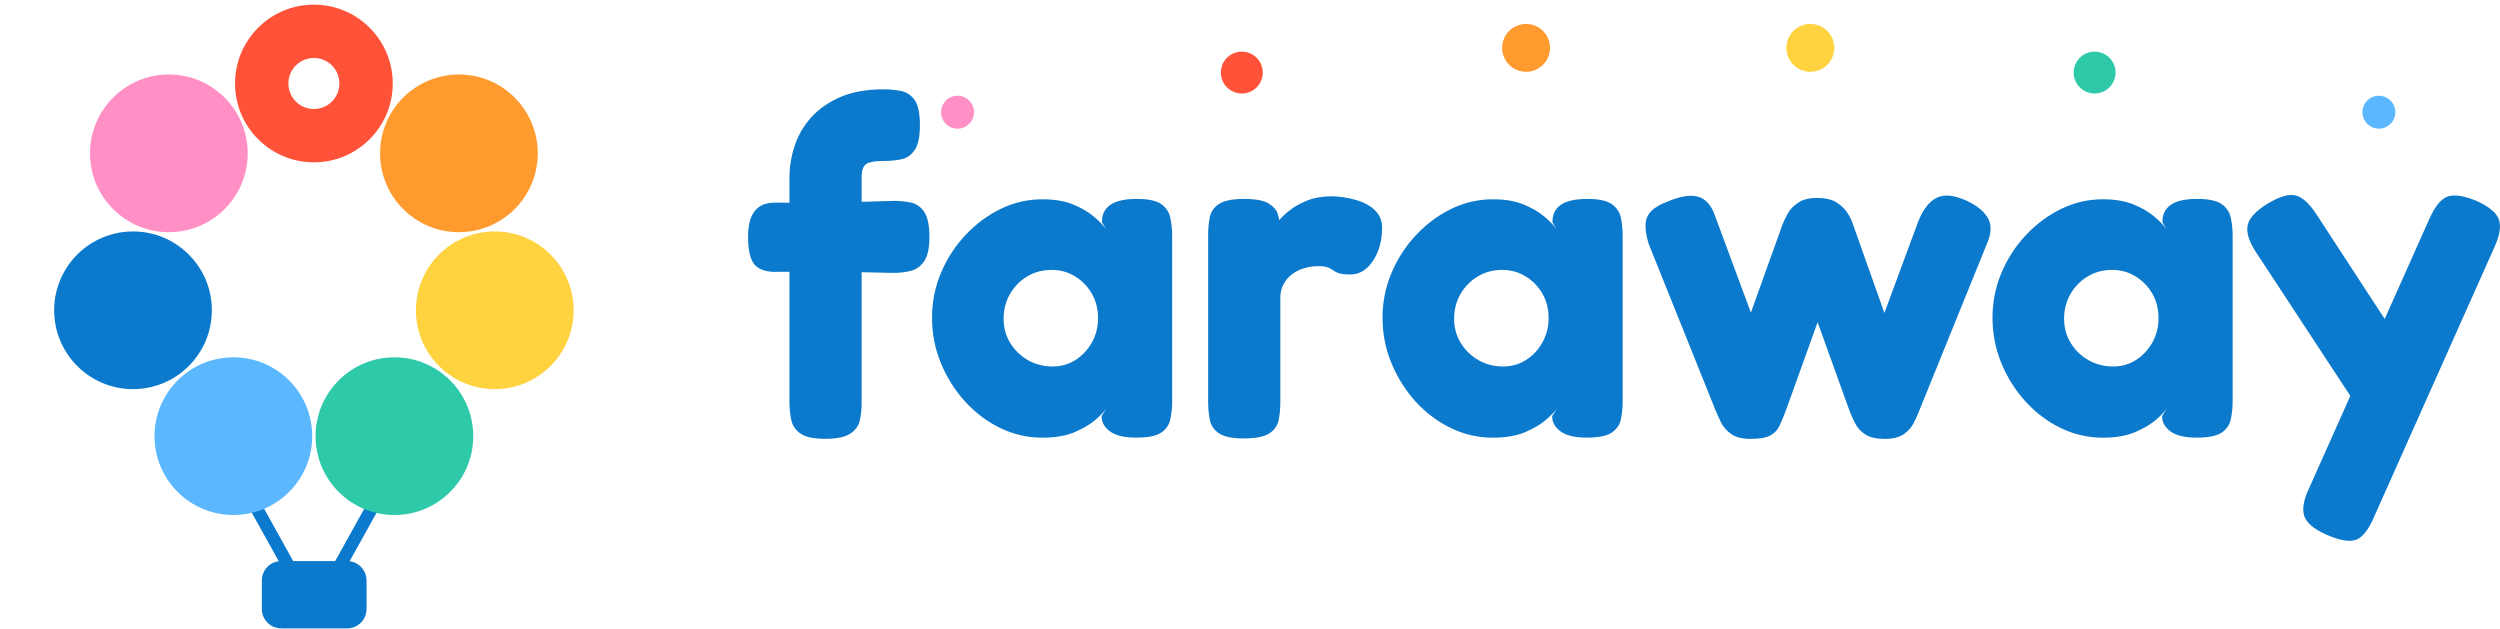
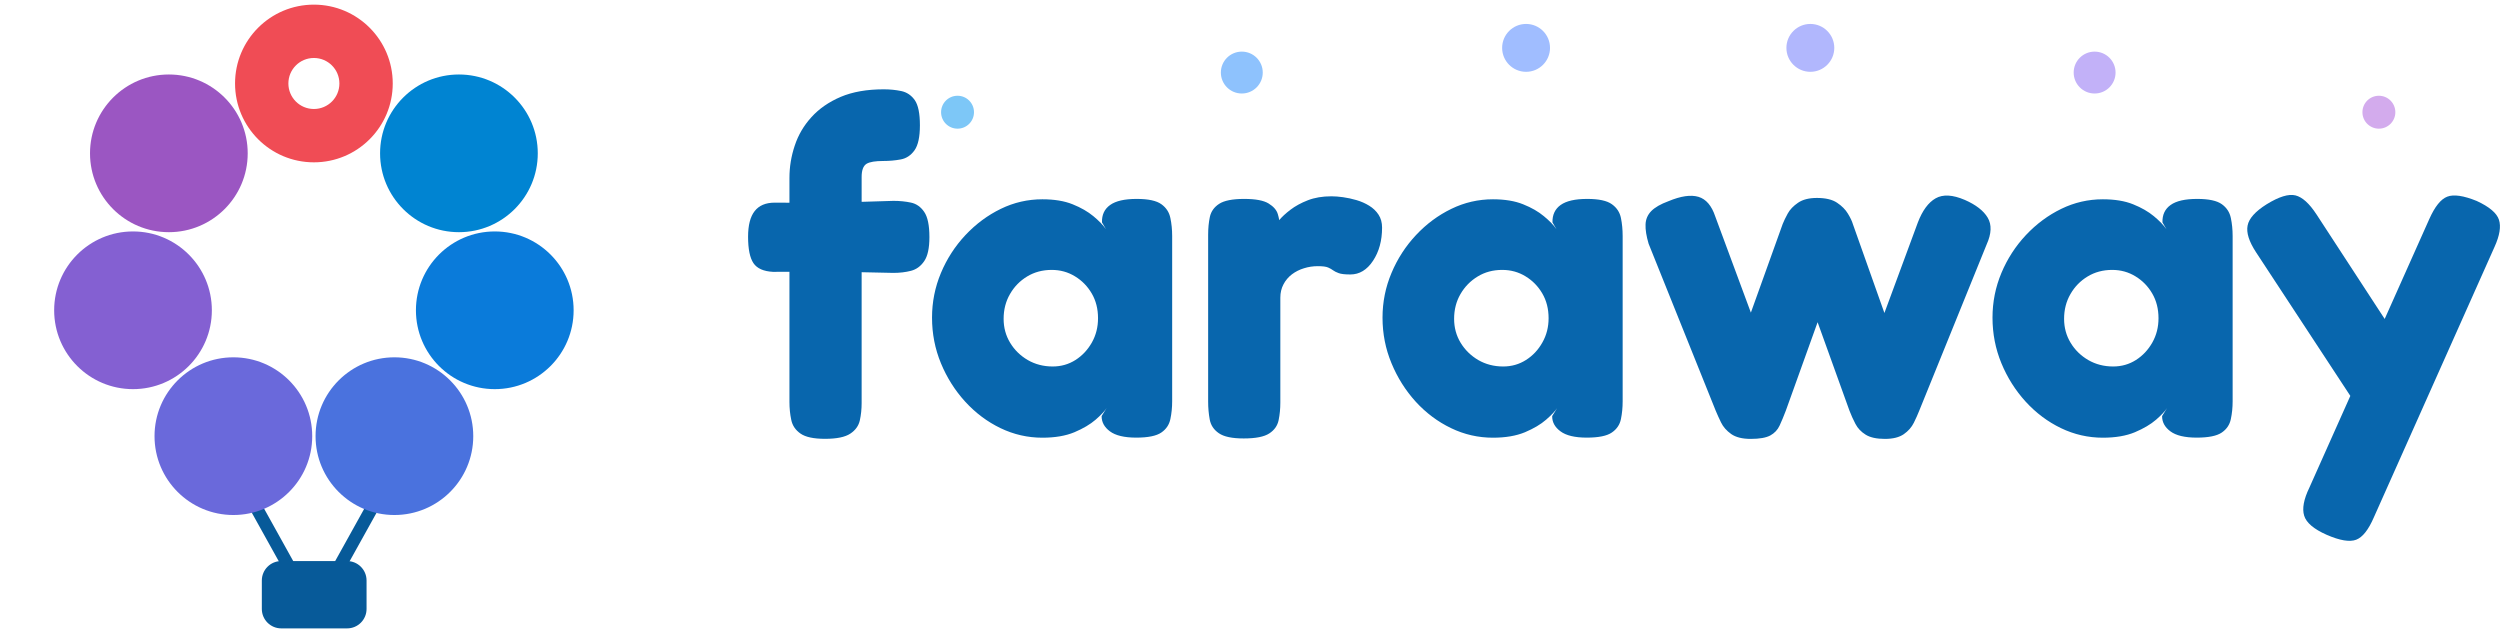
<svg xmlns="http://www.w3.org/2000/svg" width="334.19" height="84" viewBox="0 0 334.19 84" role="img" aria-label="faraway">
-   <path d="M33.5 66.5L38.5 75.5M50.5 66.5L45.5 75.5" stroke="#0B79CC" stroke-width="1.7" stroke-linecap="round" fill="none" />
-   <rect x="35" y="75" width="14" height="9" rx="2.6" fill="#0B79CC" />
+   <path d="M33.5 66.5L38.5 75.5M50.5 66.5L45.5 75.5" stroke="#075A99" stroke-width="1.7" stroke-linecap="round" fill="none" />
+   <rect x="35" y="75" width="14" height="9" rx="2.6" fill="#075A99" />
  <g transform="translate(6 0) scale(0.62) translate(-6 -6)">
-     <path d="M47 24a17 17 0 1 0 34 0a17 17 0 1 0 -34 0ZM58.5 24a5.5 5.5 0 1 0 11 0a5.5 5.5 0 1 0 -11 0Z" fill="#FF5238" fill-rule="evenodd" />
-     <circle cx="95.27" cy="39.06" r="17" fill="#FF9A2E" />
-     <circle cx="103" cy="72.9" r="17" fill="#FFD23F" />
-     <circle cx="81.36" cy="100.04" r="17" fill="#2EC9A8" />
-     <circle cx="46.64" cy="100.04" r="17" fill="#5BB8FF" />
-     <circle cx="25" cy="72.9" r="17" fill="#0B79CC" />
-     <circle cx="32.73" cy="39.06" r="17" fill="#FF8FC4" />
+     <path d="M47 24a17 17 0 1 0 34 0a17 17 0 1 0 -34 0ZM58.5 24a5.5 5.5 0 1 0 11 0a5.5 5.5 0 1 0 -11 0Z" fill="#F04C55" fill-rule="evenodd" />
+     <circle cx="95.27" cy="39.06" r="17" fill="#0084D2" />
+     <circle cx="103" cy="72.9" r="17" fill="#0A7BDA" />
+     <circle cx="81.36" cy="100.04" r="17" fill="#4A72DE" />
+     <circle cx="46.64" cy="100.04" r="17" fill="#6A69DB" />
+     <circle cx="25" cy="72.9" r="17" fill="#8460D2" />
+     <circle cx="32.73" cy="39.06" r="17" fill="#9B56C2" />
  </g>
  <g transform="translate(99.15 58)">
-     <path d="M11.14 0.66Q8.86 0.66 7.86 -0.04Q6.85 -0.74 6.62 -1.88Q6.38 -3.02 6.38 -4.26V-34.22Q6.38 -36.43 7.09 -38.54Q7.79 -40.66 9.32 -42.34Q10.85 -44.03 13.23 -45.05Q15.62 -46.06 18.98 -46.06Q20.21 -46.06 21.32 -45.83Q22.43 -45.6 23.13 -44.62Q23.82 -43.63 23.82 -41.25Q23.82 -38.93 23.1 -37.91Q22.38 -36.9 21.27 -36.69Q20.16 -36.48 18.91 -36.48Q18.13 -36.48 17.57 -36.39Q17.01 -36.3 16.68 -36.1Q16.35 -35.89 16.19 -35.45Q16.03 -35.01 16.03 -34.35V-4.11Q16.03 -2.9 15.79 -1.81Q15.55 -0.72 14.51 -0.03Q13.47 0.66 11.14 0.66ZM4.4 -30.91 11.44 -30.88 20.29 -31.15Q21.52 -31.15 22.61 -30.92Q23.7 -30.69 24.39 -29.68Q25.09 -28.67 25.09 -26.3Q25.09 -24.11 24.4 -23.1Q23.71 -22.08 22.63 -21.8Q21.55 -21.52 20.27 -21.52L11.92 -21.7L4.18 -21.66Q2.29 -21.76 1.57 -22.82Q0.85 -23.89 0.85 -26.35Q0.85 -28.66 1.73 -29.78Q2.61 -30.91 4.4 -30.91Z" fill="#0B79CC" />
-     <path d="M52.74 0.5Q50.35 0.5 49.22 -0.34Q48.1 -1.17 48.11 -2.38L48.78 -3.46Q48.37 -2.82 47.3 -1.89Q46.22 -0.96 44.47 -0.22Q42.72 0.51 40.19 0.51Q37.25 0.51 34.59 -0.77Q31.94 -2.05 29.88 -4.3Q27.82 -6.56 26.63 -9.44Q25.44 -12.32 25.44 -15.54Q25.44 -18.67 26.63 -21.51Q27.82 -24.35 29.91 -26.58Q32 -28.8 34.63 -30.08Q37.26 -31.36 40.19 -31.36Q42.58 -31.36 44.24 -30.69Q45.9 -30.02 47.01 -29.1Q48.11 -28.19 48.69 -27.36L48.16 -28.27Q48.11 -29.79 49.25 -30.6Q50.38 -31.41 52.8 -31.41Q55.12 -31.41 56.1 -30.7Q57.07 -30 57.3 -28.86Q57.54 -27.73 57.54 -26.45V-4.35Q57.54 -3.1 57.3 -1.98Q57.07 -0.85 56.09 -0.18Q55.1 0.5 52.74 0.5ZM41.57 -9.01Q43.25 -9.01 44.62 -9.88Q45.98 -10.75 46.81 -12.22Q47.63 -13.68 47.63 -15.46Q47.63 -17.33 46.79 -18.77Q45.95 -20.21 44.55 -21.06Q43.15 -21.92 41.44 -21.92Q39.6 -21.92 38.15 -21.04Q36.7 -20.16 35.86 -18.69Q35.01 -17.22 35.01 -15.38Q35.01 -13.62 35.88 -12.18Q36.75 -10.74 38.24 -9.87Q39.73 -9.01 41.57 -9.01Z" fill="#0B79CC" />
-     <path d="M67.1 0.61Q64.78 0.61 63.78 -0.09Q62.77 -0.78 62.56 -1.93Q62.35 -3.07 62.35 -4.3V-26.62Q62.35 -27.92 62.58 -29.01Q62.82 -30.1 63.82 -30.75Q64.83 -31.41 67.17 -31.41Q69.44 -31.41 70.43 -30.8Q71.42 -30.19 71.66 -29.39Q71.9 -28.59 71.9 -28.02L71.14 -27.63Q71.3 -27.9 71.84 -28.56Q72.38 -29.22 73.35 -29.96Q74.32 -30.7 75.68 -31.23Q77.04 -31.76 78.83 -31.76Q79.52 -31.76 80.38 -31.64Q81.25 -31.52 82.18 -31.25Q83.1 -30.98 83.88 -30.5Q84.66 -30.02 85.13 -29.3Q85.6 -28.58 85.6 -27.57Q85.6 -24.96 84.39 -23.14Q83.18 -21.31 81.36 -21.31Q80.27 -21.31 79.8 -21.49Q79.33 -21.66 79.06 -21.86Q78.8 -22.06 78.39 -22.24Q77.98 -22.42 77.01 -22.42Q76.05 -22.42 75.16 -22.14Q74.27 -21.87 73.55 -21.33Q72.83 -20.78 72.42 -19.99Q72 -19.2 72 -18.21V-4.18Q72 -2.94 71.77 -1.83Q71.54 -0.72 70.52 -0.06Q69.5 0.61 67.1 0.61Z" fill="#0B79CC" />
-     <path d="M112.96 0.5Q110.58 0.5 109.45 -0.34Q108.32 -1.17 108.34 -2.38L109.01 -3.46Q108.59 -2.82 107.52 -1.89Q106.45 -0.96 104.7 -0.22Q102.94 0.51 100.42 0.51Q97.47 0.51 94.82 -0.77Q92.16 -2.05 90.1 -4.3Q88.05 -6.56 86.86 -9.44Q85.66 -12.32 85.66 -15.54Q85.66 -18.67 86.86 -21.51Q88.05 -24.35 90.14 -26.58Q92.22 -28.8 94.86 -30.08Q97.49 -31.36 100.42 -31.36Q102.8 -31.36 104.46 -30.69Q106.13 -30.02 107.23 -29.1Q108.34 -28.19 108.91 -27.36L108.38 -28.27Q108.34 -29.79 109.47 -30.6Q110.61 -31.41 113.02 -31.41Q115.34 -31.41 116.32 -30.7Q117.3 -30 117.53 -28.86Q117.76 -27.73 117.76 -26.45V-4.35Q117.76 -3.1 117.53 -1.98Q117.3 -0.85 116.31 -0.18Q115.33 0.5 112.96 0.5ZM101.79 -9.01Q103.47 -9.01 104.84 -9.88Q106.21 -10.75 107.03 -12.22Q107.86 -13.68 107.86 -15.46Q107.86 -17.33 107.02 -18.77Q106.18 -20.21 104.78 -21.06Q103.38 -21.92 101.66 -21.92Q99.82 -21.92 98.38 -21.04Q96.93 -20.16 96.08 -18.69Q95.23 -17.22 95.23 -15.38Q95.23 -13.62 96.1 -12.18Q96.98 -10.74 98.46 -9.87Q99.95 -9.01 101.79 -9.01Z" fill="#0B79CC" />
-     <path d="M134.88 0.67Q133.2 0.67 132.27 0.02Q131.34 -0.64 130.91 -1.53Q130.48 -2.42 130.21 -3.07L121.23 -25.42Q120.78 -26.94 120.82 -27.98Q120.85 -29.02 121.58 -29.78Q122.32 -30.53 123.87 -31.1Q126.35 -32.14 127.89 -31.69Q129.42 -31.23 130.14 -29.06L134.9 -16.21L139.15 -28.05Q139.39 -28.66 139.83 -29.46Q140.27 -30.26 141.21 -30.9Q142.14 -31.54 143.73 -31.54Q145.47 -31.54 146.42 -30.9Q147.38 -30.26 147.87 -29.44Q148.37 -28.62 148.54 -28.03L152.75 -16.16L157.22 -28.26Q158.14 -30.66 159.6 -31.49Q161.06 -32.32 163.49 -31.28Q165.73 -30.3 166.56 -28.9Q167.39 -27.49 166.42 -25.33L157.39 -3.06Q157.12 -2.37 156.68 -1.48Q156.24 -0.59 155.34 0.04Q154.43 0.67 152.82 0.67Q151.15 0.67 150.25 0.11Q149.34 -0.45 148.88 -1.33Q148.42 -2.21 148.08 -3.1L143.82 -14.93L139.57 -3.1Q139.14 -1.97 138.74 -1.11Q138.35 -0.26 137.5 0.21Q136.64 0.67 134.88 0.67Z" fill="#0B79CC" />
-     <path d="M194.5 0.5Q192.11 0.5 190.98 -0.34Q189.86 -1.17 189.87 -2.38L190.54 -3.46Q190.13 -2.82 189.06 -1.89Q187.98 -0.96 186.23 -0.22Q184.48 0.51 181.95 0.51Q179.01 0.51 176.35 -0.77Q173.7 -2.05 171.64 -4.3Q169.58 -6.56 168.39 -9.44Q167.2 -12.32 167.2 -15.54Q167.2 -18.67 168.39 -21.51Q169.58 -24.35 171.67 -26.58Q173.76 -28.8 176.39 -30.08Q179.02 -31.36 181.95 -31.36Q184.34 -31.36 186 -30.69Q187.66 -30.02 188.77 -29.1Q189.87 -28.19 190.45 -27.36L189.92 -28.27Q189.87 -29.79 191.01 -30.6Q192.14 -31.41 194.56 -31.41Q196.88 -31.41 197.86 -30.7Q198.83 -30 199.06 -28.86Q199.3 -27.73 199.3 -26.45V-4.35Q199.3 -3.1 199.06 -1.98Q198.83 -0.85 197.85 -0.18Q196.86 0.5 194.5 0.5ZM183.33 -9.01Q185.01 -9.01 186.38 -9.88Q187.74 -10.75 188.57 -12.22Q189.39 -13.68 189.39 -15.46Q189.39 -17.33 188.55 -18.77Q187.71 -20.21 186.31 -21.06Q184.91 -21.92 183.2 -21.92Q181.36 -21.92 179.91 -21.04Q178.46 -20.16 177.62 -18.69Q176.77 -17.22 176.77 -15.38Q176.77 -13.62 177.64 -12.18Q178.51 -10.74 180 -9.87Q181.49 -9.01 183.33 -9.01Z" fill="#0B79CC" />
-     <path d="M211.87 13.49Q209.28 12.34 208.86 10.93Q208.43 9.52 209.55 7.2L225.58 -28.7Q226.7 -31.22 227.99 -31.71Q229.28 -32.21 231.92 -31.14Q234.46 -29.97 234.9 -28.62Q235.34 -27.28 234.32 -25.02L218.18 11.15Q217.1 13.66 215.81 14.15Q214.51 14.64 211.87 13.49ZM217.44 -1.41 202.42 -24.29Q201.02 -26.43 201.3 -27.85Q201.57 -29.26 203.84 -30.69Q206.32 -32.22 207.7 -31.88Q209.07 -31.54 210.51 -29.34L221.57 -12.38Z" fill="#0B79CC" />
+     <path d="M11.14 0.66Q8.86 0.66 7.86 -0.04Q6.85 -0.74 6.62 -1.88Q6.38 -3.02 6.38 -4.26V-34.22Q6.38 -36.43 7.09 -38.54Q7.79 -40.66 9.32 -42.34Q10.85 -44.03 13.23 -45.05Q15.62 -46.06 18.98 -46.06Q20.21 -46.06 21.32 -45.83Q22.43 -45.6 23.13 -44.62Q23.82 -43.63 23.82 -41.25Q23.82 -38.93 23.1 -37.91Q22.38 -36.9 21.27 -36.69Q20.16 -36.48 18.91 -36.48Q18.13 -36.48 17.57 -36.39Q17.01 -36.3 16.68 -36.1Q16.35 -35.89 16.19 -35.45Q16.03 -35.01 16.03 -34.35V-4.11Q16.03 -2.9 15.79 -1.81Q15.55 -0.72 14.51 -0.03Q13.47 0.66 11.14 0.66ZM4.4 -30.91 11.44 -30.88 20.29 -31.15Q21.52 -31.15 22.61 -30.92Q23.7 -30.69 24.39 -29.68Q25.09 -28.67 25.09 -26.3Q25.09 -24.11 24.4 -23.1Q23.71 -22.08 22.63 -21.8Q21.55 -21.52 20.27 -21.52L11.92 -21.7L4.18 -21.66Q2.29 -21.76 1.57 -22.82Q0.85 -23.89 0.85 -26.35Q0.85 -28.66 1.73 -29.78Q2.61 -30.91 4.4 -30.91Z" fill="#0866AD" />
+     <path d="M52.74 0.5Q50.35 0.5 49.22 -0.34Q48.1 -1.17 48.11 -2.38L48.78 -3.46Q48.37 -2.82 47.3 -1.89Q46.22 -0.96 44.47 -0.22Q42.72 0.51 40.19 0.51Q37.25 0.51 34.59 -0.77Q31.94 -2.05 29.88 -4.3Q27.82 -6.56 26.63 -9.44Q25.44 -12.32 25.44 -15.54Q25.44 -18.67 26.63 -21.51Q27.82 -24.35 29.91 -26.58Q32 -28.8 34.63 -30.08Q37.26 -31.36 40.19 -31.36Q42.58 -31.36 44.24 -30.69Q45.9 -30.02 47.01 -29.1Q48.11 -28.19 48.69 -27.36L48.16 -28.27Q48.11 -29.79 49.25 -30.6Q50.38 -31.41 52.8 -31.41Q55.12 -31.41 56.1 -30.7Q57.07 -30 57.3 -28.86Q57.54 -27.73 57.54 -26.45V-4.35Q57.54 -3.1 57.3 -1.98Q57.07 -0.85 56.09 -0.18Q55.1 0.5 52.74 0.5ZM41.57 -9.01Q43.25 -9.01 44.62 -9.88Q45.98 -10.75 46.81 -12.22Q47.63 -13.68 47.63 -15.46Q47.63 -17.33 46.79 -18.77Q45.95 -20.21 44.55 -21.06Q43.15 -21.92 41.44 -21.92Q39.6 -21.92 38.15 -21.04Q36.7 -20.16 35.86 -18.69Q35.01 -17.22 35.01 -15.38Q35.01 -13.62 35.88 -12.18Q36.75 -10.74 38.24 -9.87Q39.73 -9.01 41.57 -9.01Z" fill="#0866AD" />
+     <path d="M67.1 0.61Q64.78 0.61 63.78 -0.09Q62.77 -0.78 62.56 -1.93Q62.35 -3.07 62.35 -4.3V-26.62Q62.35 -27.92 62.58 -29.01Q62.82 -30.1 63.82 -30.75Q64.83 -31.41 67.17 -31.41Q69.44 -31.41 70.43 -30.8Q71.42 -30.19 71.66 -29.39Q71.9 -28.59 71.9 -28.02L71.14 -27.63Q71.3 -27.9 71.84 -28.56Q72.38 -29.22 73.35 -29.96Q74.32 -30.7 75.68 -31.23Q77.04 -31.76 78.83 -31.76Q79.52 -31.76 80.38 -31.64Q81.25 -31.52 82.18 -31.25Q83.1 -30.98 83.88 -30.5Q84.66 -30.02 85.13 -29.3Q85.6 -28.58 85.6 -27.57Q85.6 -24.96 84.39 -23.14Q83.18 -21.31 81.36 -21.31Q80.27 -21.31 79.8 -21.49Q79.33 -21.66 79.06 -21.86Q78.8 -22.06 78.39 -22.24Q77.98 -22.42 77.01 -22.42Q76.05 -22.42 75.16 -22.14Q74.27 -21.87 73.55 -21.33Q72.83 -20.78 72.42 -19.99Q72 -19.2 72 -18.21V-4.18Q72 -2.94 71.77 -1.83Q71.54 -0.72 70.52 -0.06Q69.5 0.61 67.1 0.61Z" fill="#0866AD" />
+     <path d="M112.96 0.5Q110.58 0.5 109.45 -0.34Q108.32 -1.17 108.34 -2.38L109.01 -3.46Q108.59 -2.82 107.52 -1.89Q106.45 -0.96 104.7 -0.22Q102.94 0.51 100.42 0.51Q97.47 0.51 94.82 -0.77Q92.16 -2.05 90.1 -4.3Q88.05 -6.56 86.86 -9.44Q85.66 -12.32 85.66 -15.54Q85.66 -18.67 86.86 -21.51Q88.05 -24.35 90.14 -26.58Q92.22 -28.8 94.86 -30.08Q97.49 -31.36 100.42 -31.36Q102.8 -31.36 104.46 -30.69Q106.13 -30.02 107.23 -29.1Q108.34 -28.19 108.91 -27.36L108.38 -28.27Q108.34 -29.79 109.47 -30.6Q110.61 -31.41 113.02 -31.41Q115.34 -31.41 116.32 -30.7Q117.3 -30 117.53 -28.86Q117.76 -27.73 117.76 -26.45V-4.35Q117.76 -3.1 117.53 -1.98Q117.3 -0.85 116.31 -0.18Q115.33 0.5 112.96 0.5ZM101.79 -9.01Q103.47 -9.01 104.84 -9.88Q106.21 -10.75 107.03 -12.22Q107.86 -13.68 107.86 -15.46Q107.86 -17.33 107.02 -18.77Q106.18 -20.21 104.78 -21.06Q103.38 -21.92 101.66 -21.92Q99.82 -21.92 98.38 -21.04Q96.93 -20.16 96.08 -18.69Q95.23 -17.22 95.23 -15.38Q95.23 -13.62 96.1 -12.18Q96.98 -10.74 98.46 -9.87Q99.95 -9.01 101.79 -9.01Z" fill="#0866AD" />
+     <path d="M134.88 0.67Q133.2 0.67 132.27 0.02Q131.34 -0.64 130.91 -1.53Q130.48 -2.42 130.21 -3.07L121.23 -25.42Q120.78 -26.94 120.82 -27.98Q120.85 -29.02 121.58 -29.78Q122.32 -30.53 123.87 -31.1Q126.35 -32.14 127.89 -31.69Q129.42 -31.23 130.14 -29.06L134.9 -16.21L139.15 -28.05Q139.39 -28.66 139.83 -29.46Q140.27 -30.26 141.21 -30.9Q142.14 -31.54 143.73 -31.54Q145.47 -31.54 146.42 -30.9Q147.38 -30.26 147.87 -29.44Q148.37 -28.62 148.54 -28.03L152.75 -16.16L157.22 -28.26Q158.14 -30.66 159.6 -31.49Q161.06 -32.32 163.49 -31.28Q165.73 -30.3 166.56 -28.9Q167.39 -27.49 166.42 -25.33L157.39 -3.06Q157.12 -2.37 156.68 -1.48Q156.24 -0.59 155.34 0.04Q154.43 0.67 152.82 0.67Q151.15 0.67 150.25 0.11Q149.34 -0.45 148.88 -1.33Q148.42 -2.21 148.08 -3.1L143.82 -14.93L139.57 -3.1Q139.14 -1.97 138.74 -1.11Q138.35 -0.26 137.5 0.21Q136.64 0.67 134.88 0.67Z" fill="#0866AD" />
+     <path d="M194.5 0.5Q192.11 0.5 190.98 -0.34Q189.86 -1.17 189.87 -2.38L190.54 -3.46Q190.13 -2.82 189.06 -1.89Q187.98 -0.96 186.23 -0.22Q184.48 0.51 181.95 0.51Q179.01 0.51 176.35 -0.77Q173.7 -2.05 171.64 -4.3Q169.58 -6.56 168.39 -9.44Q167.2 -12.32 167.2 -15.54Q167.2 -18.67 168.39 -21.51Q169.58 -24.35 171.67 -26.58Q173.76 -28.8 176.39 -30.08Q179.02 -31.36 181.95 -31.36Q184.34 -31.36 186 -30.69Q187.66 -30.02 188.77 -29.1Q189.87 -28.19 190.45 -27.36L189.92 -28.27Q189.87 -29.79 191.01 -30.6Q192.14 -31.41 194.56 -31.41Q196.88 -31.41 197.86 -30.7Q198.83 -30 199.06 -28.86Q199.3 -27.73 199.3 -26.45V-4.35Q199.3 -3.1 199.06 -1.98Q198.83 -0.85 197.85 -0.18Q196.86 0.5 194.5 0.5ZM183.33 -9.01Q185.01 -9.01 186.38 -9.88Q187.74 -10.75 188.57 -12.22Q189.39 -13.68 189.39 -15.46Q189.39 -17.33 188.55 -18.77Q187.71 -20.21 186.31 -21.06Q184.91 -21.92 183.2 -21.92Q181.36 -21.92 179.91 -21.04Q178.46 -20.16 177.62 -18.69Q176.77 -17.22 176.77 -15.38Q176.77 -13.62 177.64 -12.18Q178.51 -10.74 180 -9.87Q181.49 -9.01 183.33 -9.01Z" fill="#0866AD" />
+     <path d="M211.87 13.49Q209.28 12.34 208.86 10.93Q208.43 9.52 209.55 7.2L225.58 -28.7Q226.7 -31.22 227.99 -31.71Q229.28 -32.21 231.92 -31.14Q234.46 -29.97 234.9 -28.62Q235.34 -27.28 234.32 -25.02L218.18 11.15Q217.1 13.66 215.81 14.15Q214.51 14.64 211.87 13.49ZM217.44 -1.41 202.42 -24.29Q201.02 -26.43 201.3 -27.85Q201.57 -29.26 203.84 -30.69Q206.32 -32.22 207.7 -31.88Q209.07 -31.54 210.51 -29.34L221.57 -12.38Z" fill="#0866AD" />
  </g>
-   <circle cx="128.0" cy="15.0" r="2.2" fill="#FF8FC4" />
-   <circle cx="166.0" cy="9.7" r="2.8" fill="#FF5238" />
-   <circle cx="204.0" cy="6.4" r="3.2" fill="#FF9A2E" />
-   <circle cx="242.0" cy="6.4" r="3.2" fill="#FFD23F" />
-   <circle cx="280.0" cy="9.7" r="2.8" fill="#2EC9A8" />
-   <circle cx="318.0" cy="15.0" r="2.2" fill="#5BB8FF" />
+   <circle cx="128.0" cy="15.0" r="2.2" fill="#7DC7F7" />
+   <circle cx="166.0" cy="9.7" r="2.8" fill="#8EC2FD" />
+   <circle cx="204.0" cy="6.4" r="3.2" fill="#A0BDFF" />
+   <circle cx="242.0" cy="6.4" r="3.2" fill="#B1B7FD" />
+   <circle cx="280.0" cy="9.7" r="2.8" fill="#C2B1F8" />
+   <circle cx="318.0" cy="15.0" r="2.2" fill="#D3ABED" />
</svg>
